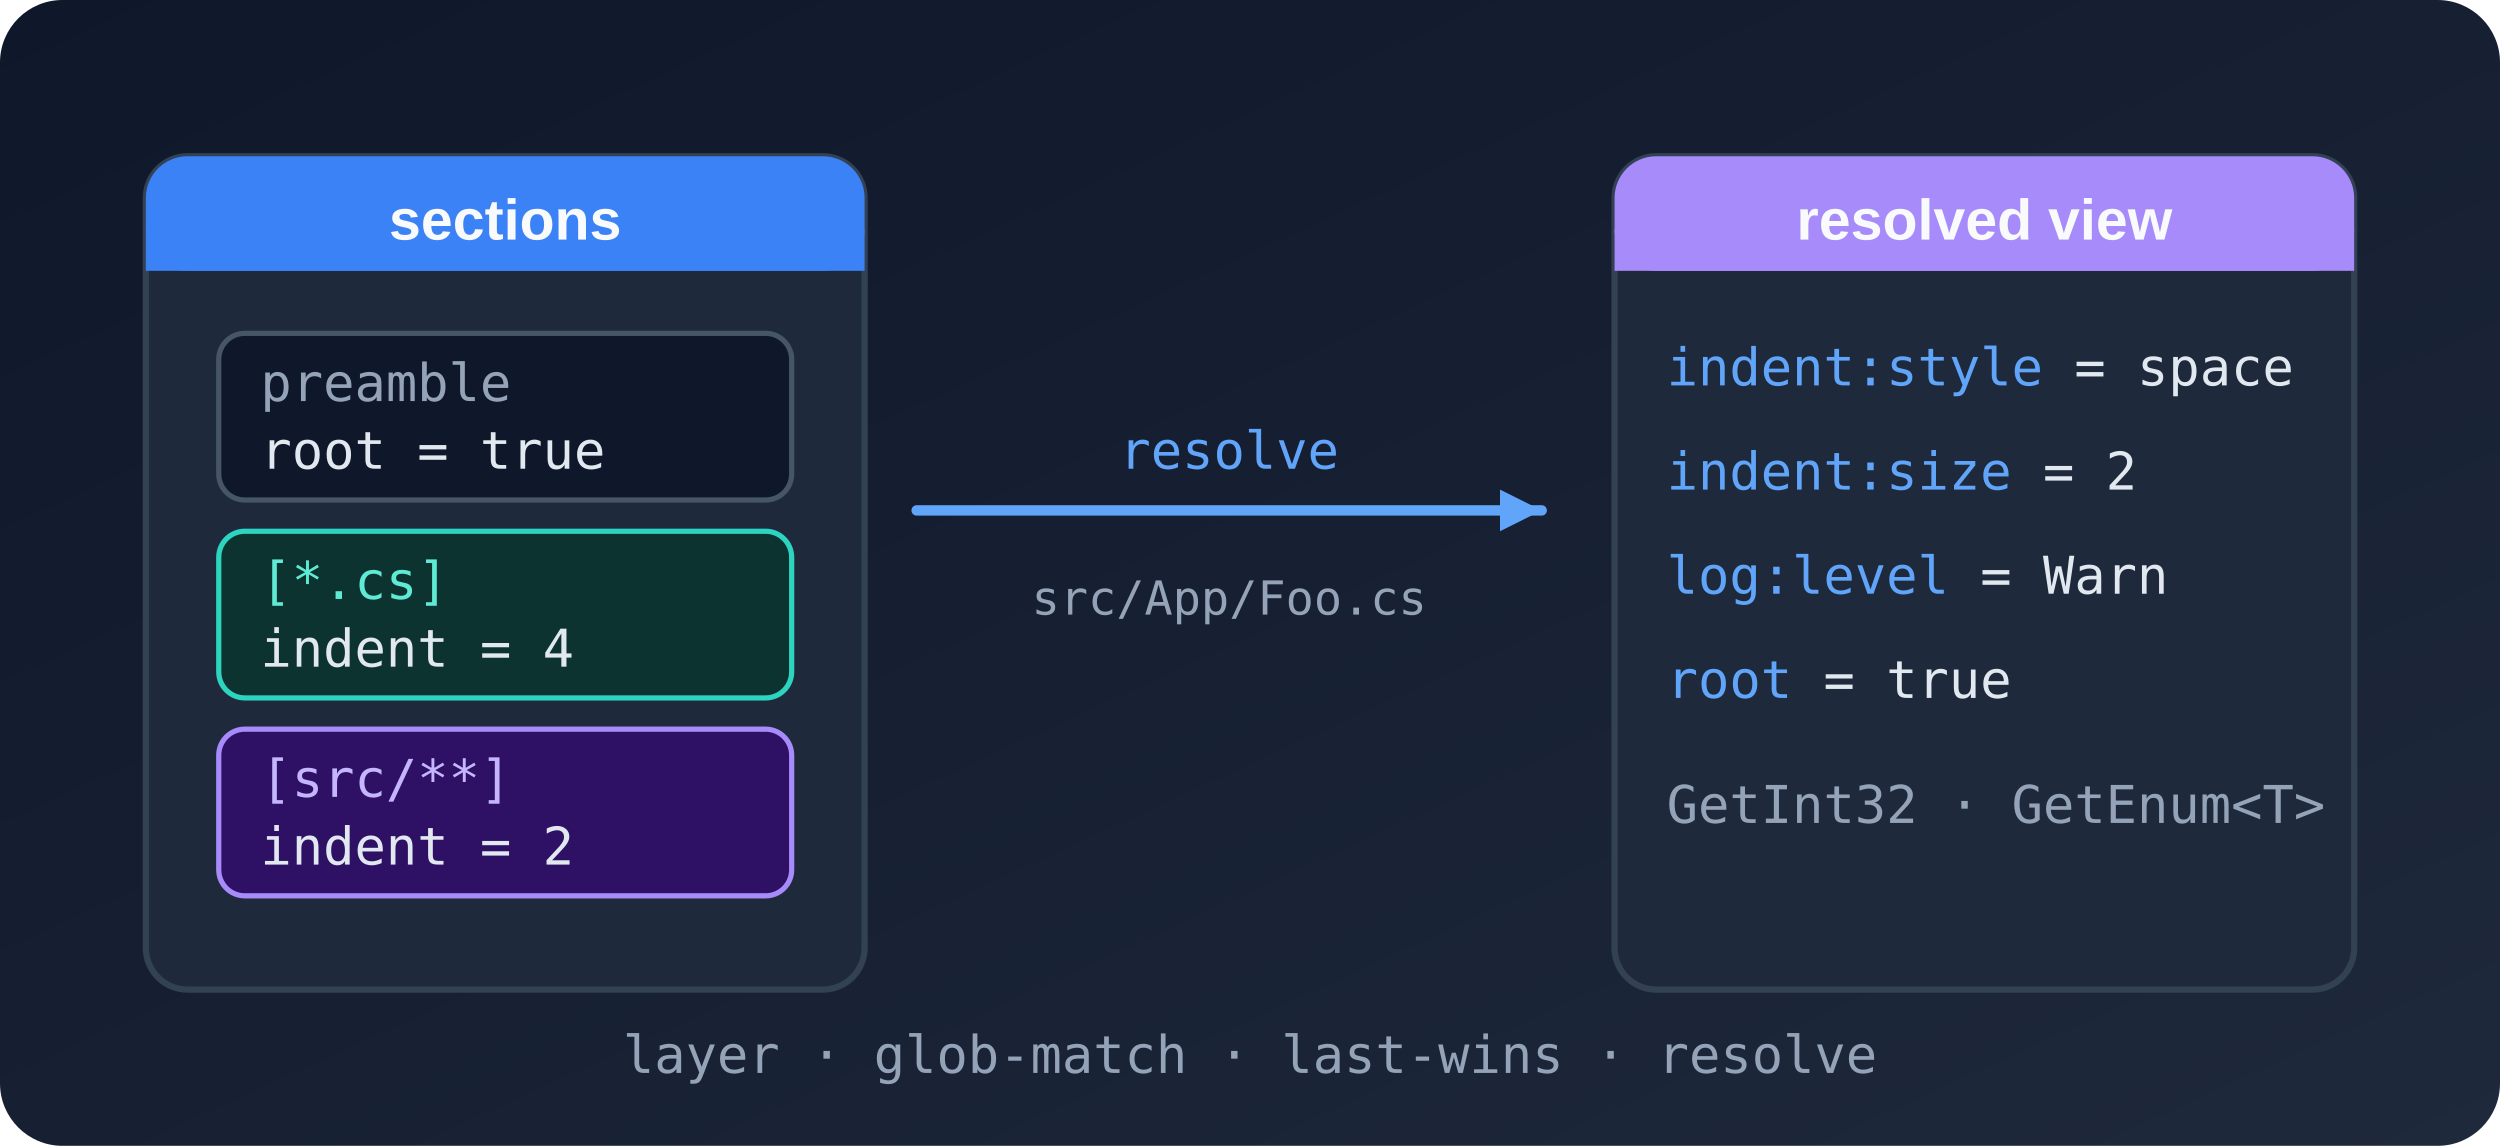
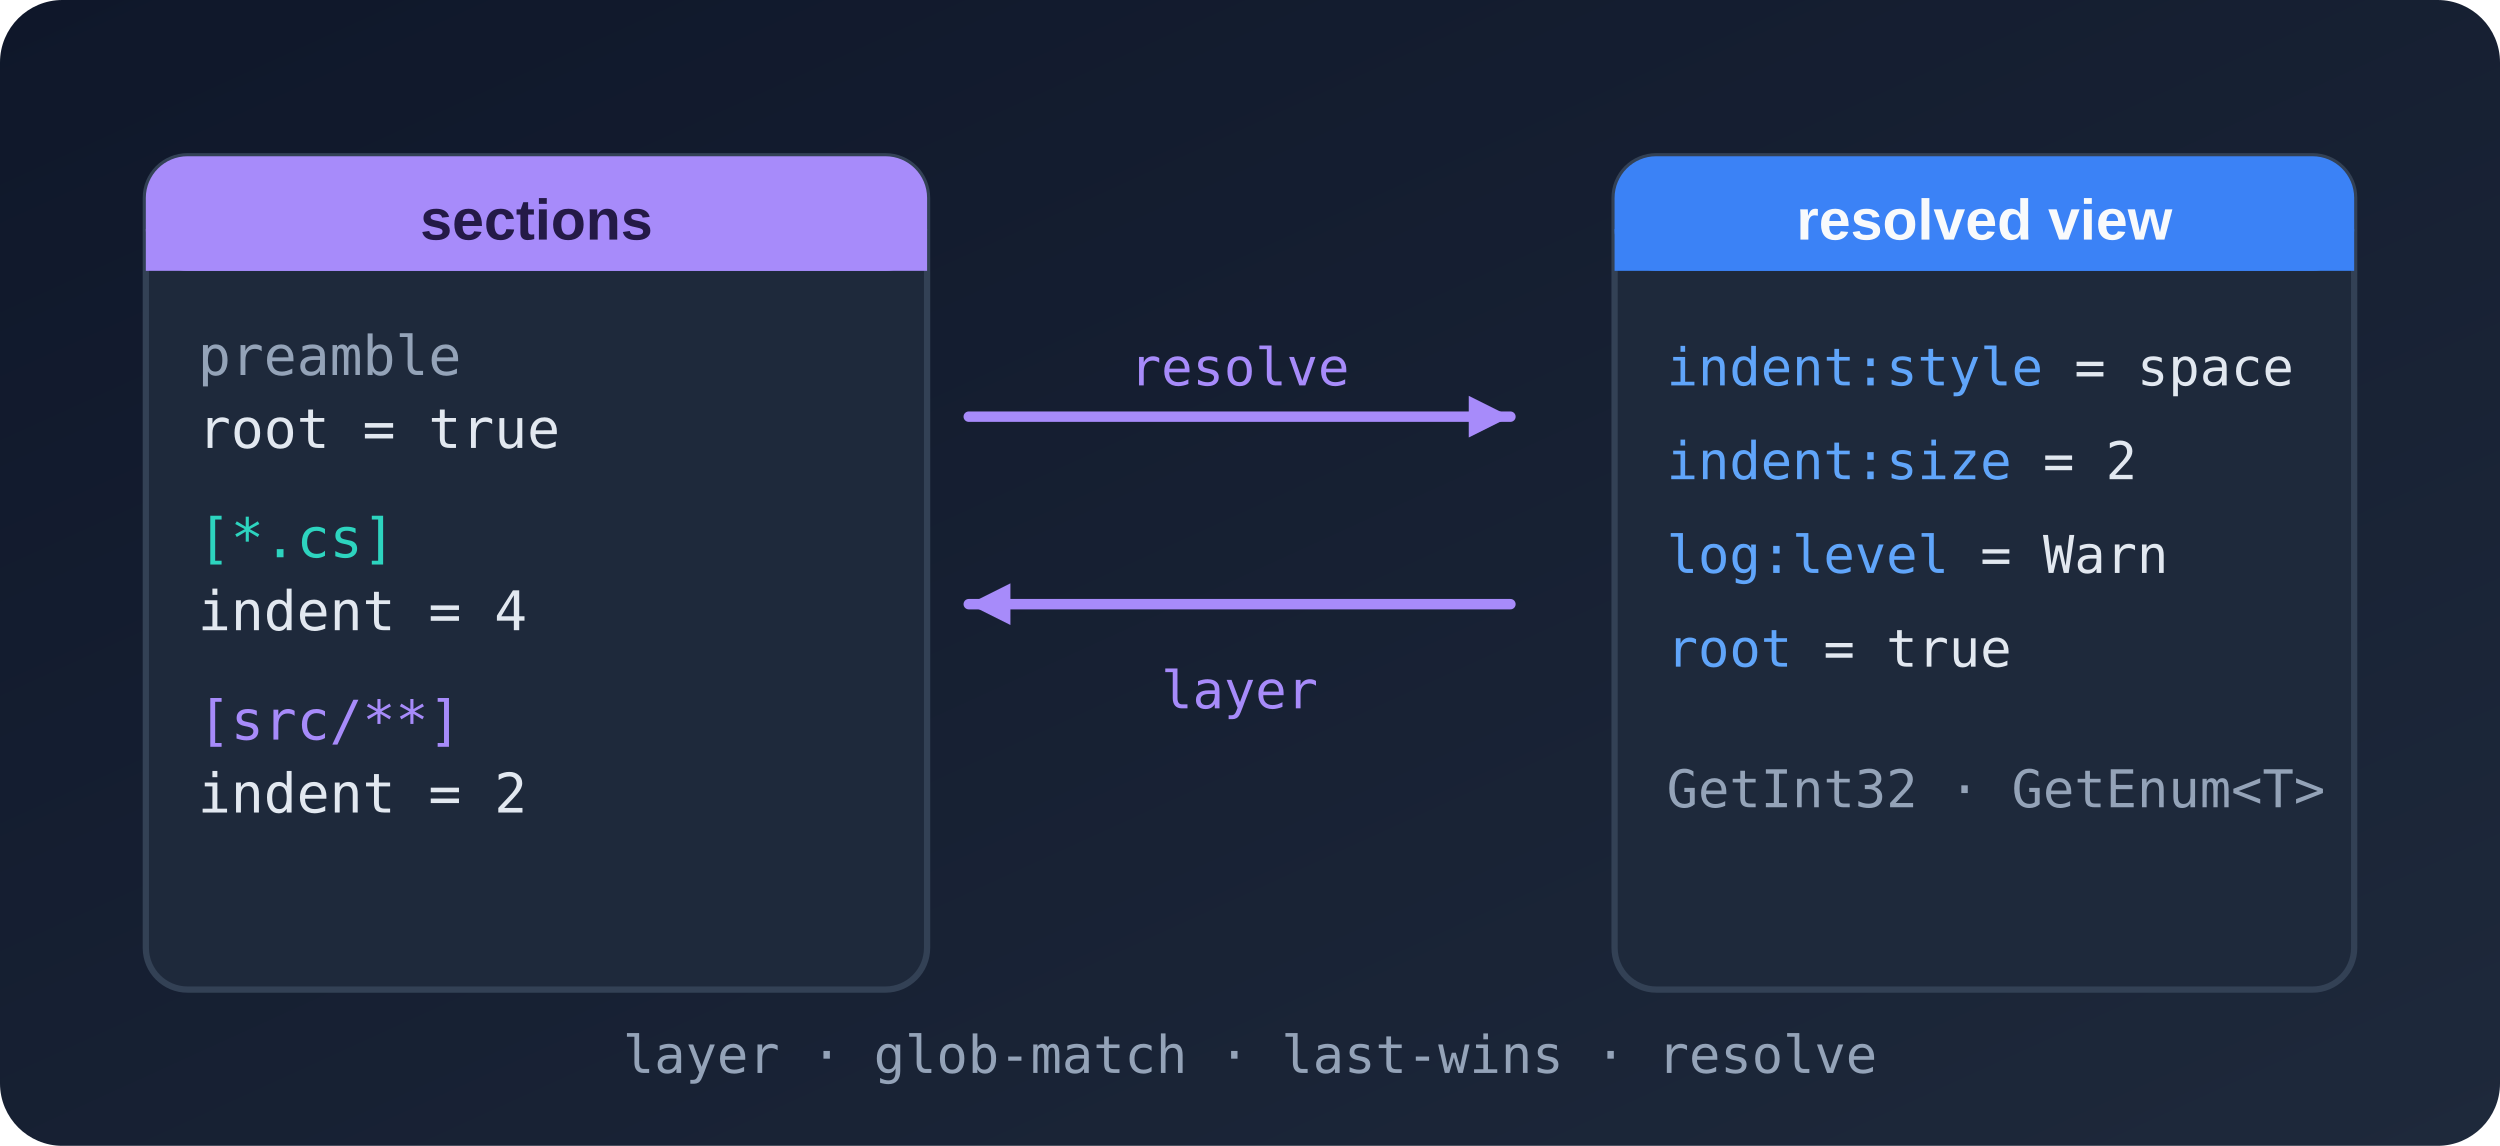
<svg xmlns="http://www.w3.org/2000/svg" viewBox="0 0 480 220" role="img" aria-label="Bodu.Text.Configuration — file-targeted configuration layering">
  <defs>
-     <linearGradient id="cfg-bg" x1="0" y1="0" x2="1" y2="1">
+     <linearGradient id="tcfg-bg" x1="0" y1="0" x2="1" y2="1">
      <stop offset="0" stop-color="#0F172A" />
      <stop offset="1" stop-color="#1E293B" />
    </linearGradient>
  </defs>
-   <rect width="480" height="220" rx="12" fill="url(#cfg-bg)" />
+   <rect width="480" height="220" rx="12" fill="url(#tcfg-bg)" />
  <g transform="translate(28 30)" font-family="'Segoe UI','Helvetica Neue',Arial,sans-serif" font-size="11">
-     <rect width="138" height="160" rx="8" fill="#1E293B" stroke="#334155" stroke-width="1.2" />
-     <rect width="138" height="22" rx="8" fill="#3B82F6" />
-     <rect y="14" width="138" height="8" fill="#3B82F6" />
-     <text x="69" y="16" fill="#F8FAFC" text-anchor="middle" font-weight="700" font-size="11">sections</text>
-     <g font-family="'Consolas','Menlo',monospace" font-size="10">
-       <g transform="translate(14 34)">
-         <rect width="110" height="32" rx="5" fill="#0F172A" stroke="#475569" stroke-width="1" />
-         <text x="8" y="13" fill="#94A3B8">preamble</text>
-         <text x="8" y="26" fill="#E2E8F0">root = true</text>
-       </g>
-       <g transform="translate(14 72)">
-         <rect width="110" height="32" rx="5" fill="#0D3331" stroke="#2DD4BF" stroke-width="1" />
-         <text x="8" y="13" fill="#5EEAD4">[*.cs]</text>
-         <text x="8" y="26" fill="#E2E8F0">indent = 4</text>
-       </g>
-       <g transform="translate(14 110)">
-         <rect width="110" height="32" rx="5" fill="#2E1065" stroke="#A78BFA" stroke-width="1" />
-         <text x="8" y="13" fill="#C4B5FD">[src/**]</text>
-         <text x="8" y="26" fill="#E2E8F0">indent = 2</text>
-       </g>
+     <rect width="150" height="160" rx="8" fill="#1E293B" stroke="#334155" stroke-width="1.2" />
+     <rect width="150" height="22" rx="8" fill="#A78BFA" />
+     <rect y="14" width="150" height="8" fill="#A78BFA" />
+     <text x="75" y="16" fill="#241A47" text-anchor="middle" font-weight="700" font-size="11">sections</text>
+     <g fill="#E2E8F0" font-family="'Consolas','Menlo',monospace" font-size="10.5">
+       <text x="10" y="42">
+         <tspan fill="#94A3B8">preamble</tspan>
+       </text>
+       <text x="10" y="56">root = true</text>
+       <text x="10" y="77">
+         <tspan fill="#2DD4BF">[*.cs]</tspan>
+       </text>
+       <text x="10" y="91">indent = 4</text>
+       <text x="10" y="112">
+         <tspan fill="#A78BFA">[src/**]</tspan>
+       </text>
+       <text x="10" y="126">indent = 2</text>
    </g>
  </g>
-   <g transform="translate(176 80)">
-     <g fill="none" stroke="#60A5FA" stroke-width="2" stroke-linecap="round">
-       <line x1="0" y1="18" x2="120" y2="18" />
-       <polygon points="120,18 112,14 112,22" fill="#60A5FA" stroke="none" />
-     </g>
-     <text x="60" y="10" fill="#60A5FA" font-family="'Consolas','Menlo',monospace" font-size="10" text-anchor="middle">resolve</text>
-     <text x="60" y="38" fill="#94A3B8" font-family="'Consolas','Menlo',monospace" font-size="9" text-anchor="middle">src/App/Foo.cs</text>
+   <g transform="translate(186 80)" fill="none" stroke="#A78BFA" stroke-width="2" stroke-linecap="round">
+     <line x1="0" y1="0" x2="104" y2="0" />
+     <polygon points="104,0 96,-4 96,4" fill="#A78BFA" stroke="none" />
+     <line x1="104" y1="36" x2="0" y2="36" />
+     <polygon points="0,36 8,32 8,40" fill="#A78BFA" stroke="none" />
+   </g>
+   <g transform="translate(186 80)" fill="#A78BFA" font-family="'Consolas','Menlo',monospace" font-size="10" text-anchor="middle">
+     <text x="52" y="-6">resolve</text>
+     <text x="52" y="56">layer</text>
  </g>
  <g transform="translate(310 30)" font-family="'Segoe UI','Helvetica Neue',Arial,sans-serif" font-size="11">
    <rect width="142" height="160" rx="8" fill="#1E293B" stroke="#334155" stroke-width="1.2" />
-     <rect width="142" height="22" rx="8" fill="#A78BFA" />
-     <rect y="14" width="142" height="8" fill="#A78BFA" />
+     <rect width="142" height="22" rx="8" fill="#3B82F6" />
+     <rect y="14" width="142" height="8" fill="#3B82F6" />
    <text x="71" y="16" fill="#F8FAFC" text-anchor="middle" font-weight="700" font-size="11">resolved view</text>
-     <g font-family="'Consolas','Menlo',monospace" font-size="10">
-       <text x="10" y="44" fill="#E2E8F0">
+     <g fill="#E2E8F0" font-family="'Consolas','Menlo',monospace" font-size="10">
+       <text x="10" y="44">
        <tspan fill="#60A5FA">indent:style</tspan> = space</text>
-       <text x="10" y="64" fill="#E2E8F0">
+       <text x="10" y="62">
        <tspan fill="#60A5FA">indent:size</tspan>  = 2</text>
-       <text x="10" y="84" fill="#E2E8F0">
+       <text x="10" y="80">
        <tspan fill="#60A5FA">log:level</tspan>    = Warn</text>
-       <text x="10" y="104" fill="#E2E8F0">
+       <text x="10" y="98">
        <tspan fill="#60A5FA">root</tspan>         = true</text>
-       <text x="10" y="128" fill="#94A3B8">GetInt32 · GetEnum&lt;T&gt;</text>
+       <text x="10" y="125">
+         <tspan fill="#94A3B8">GetInt32 · GetEnum&lt;T&gt;</tspan>
+       </text>
    </g>
  </g>
  <g fill="#94A3B8" font-family="'Consolas','Menlo',monospace" font-size="10">
    <text x="240" y="206" text-anchor="middle">layer · glob-match · last-wins · resolve</text>
  </g>
</svg>
